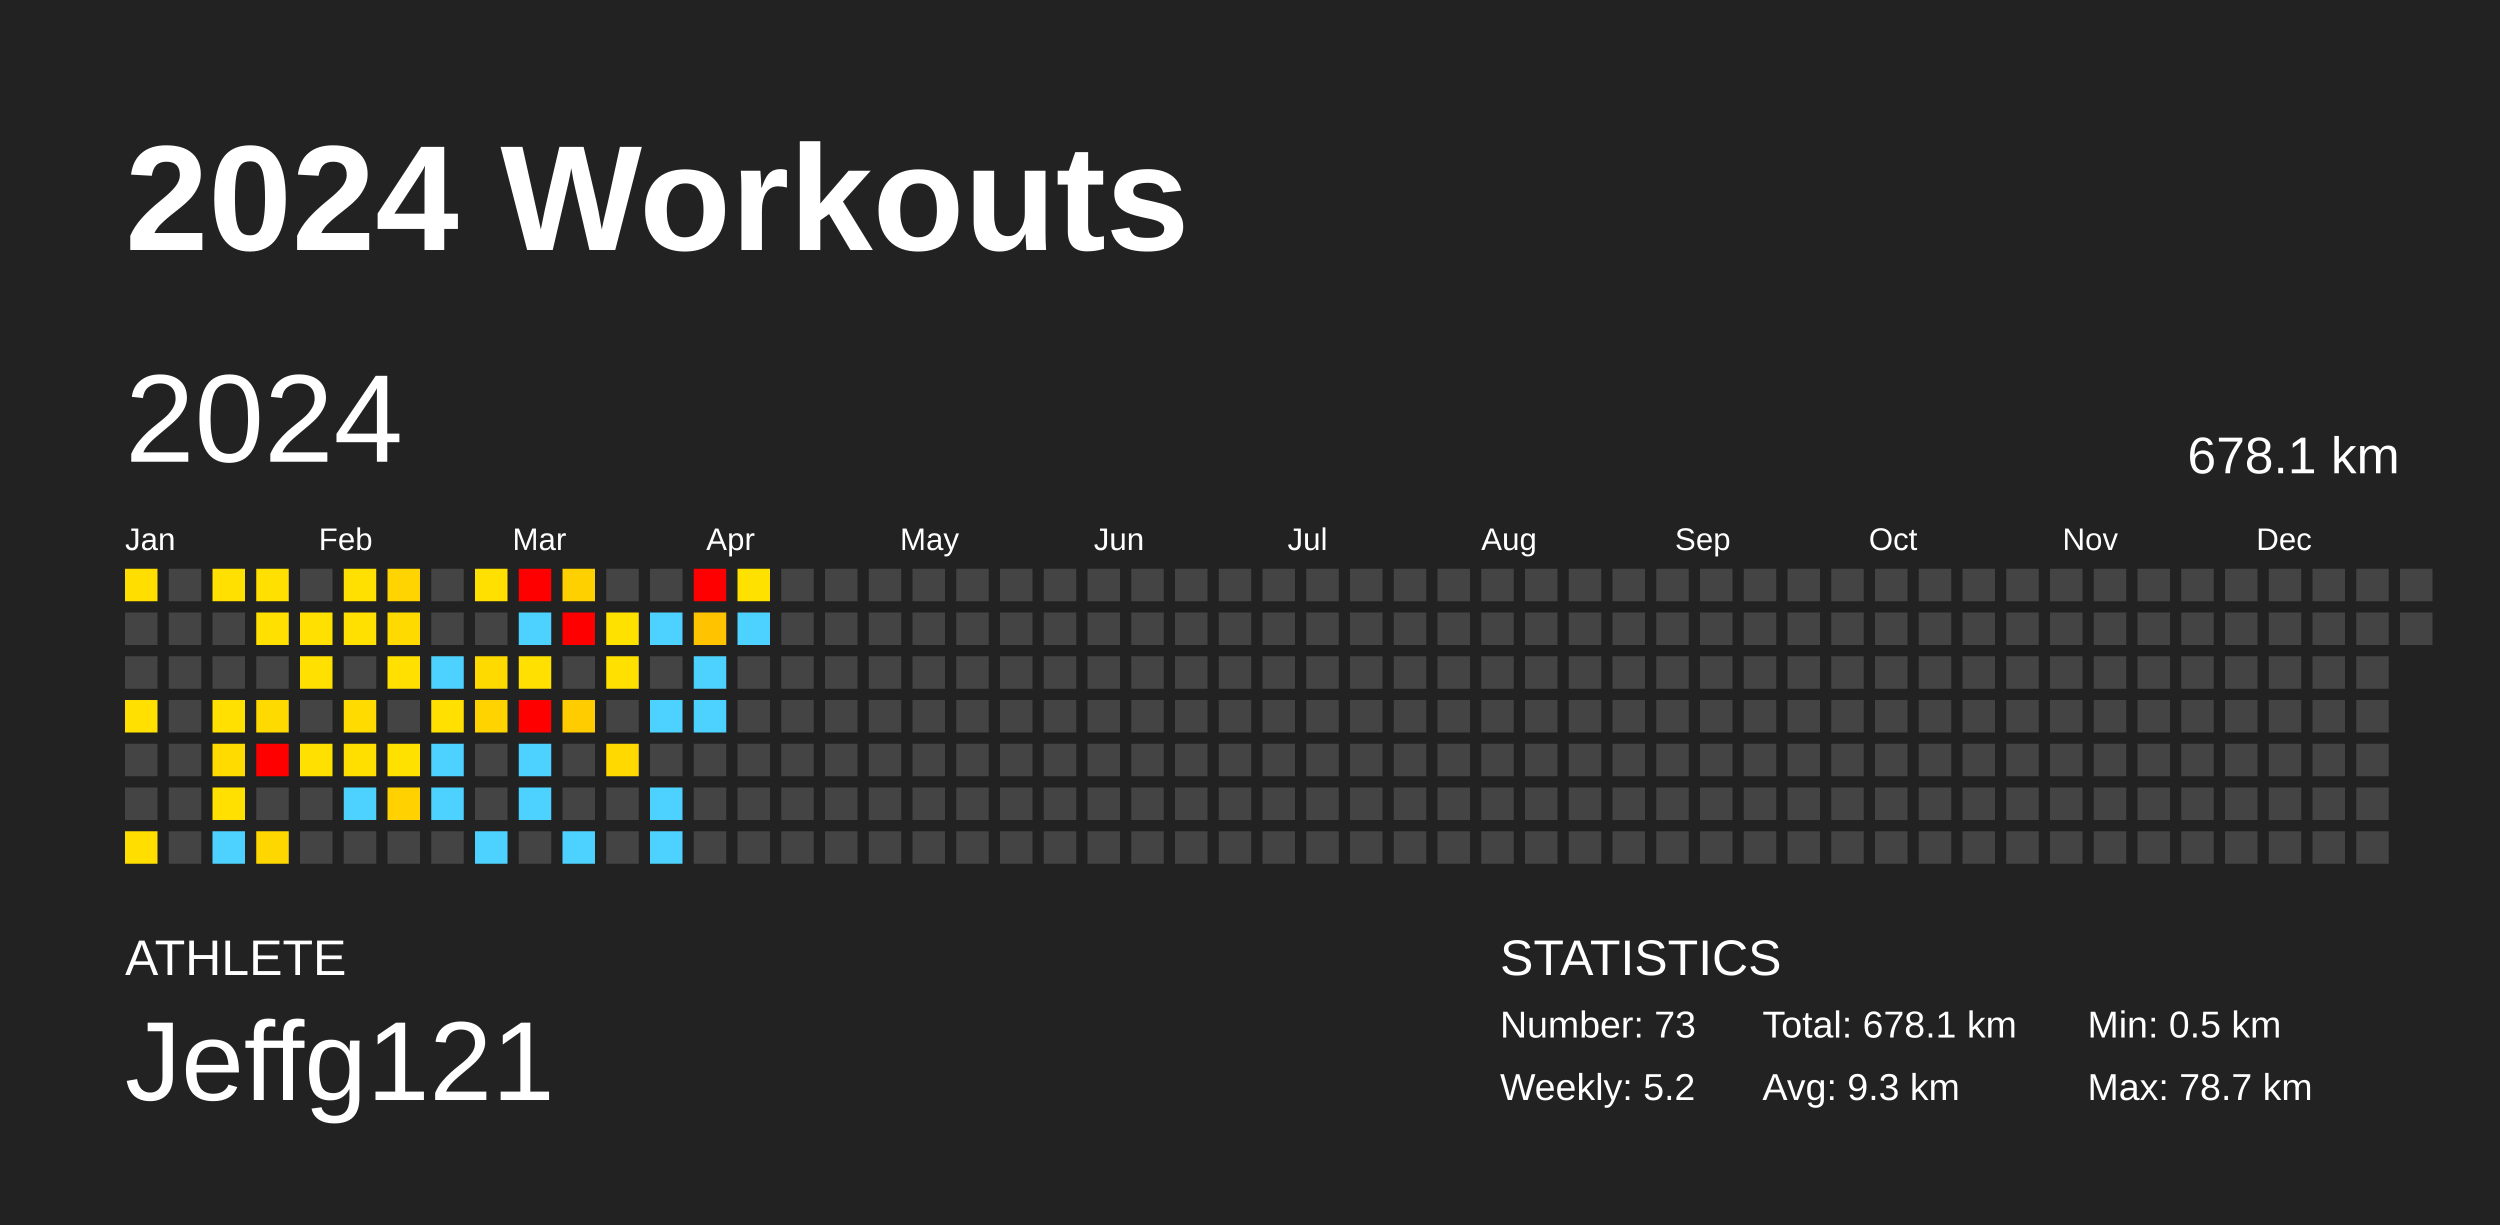
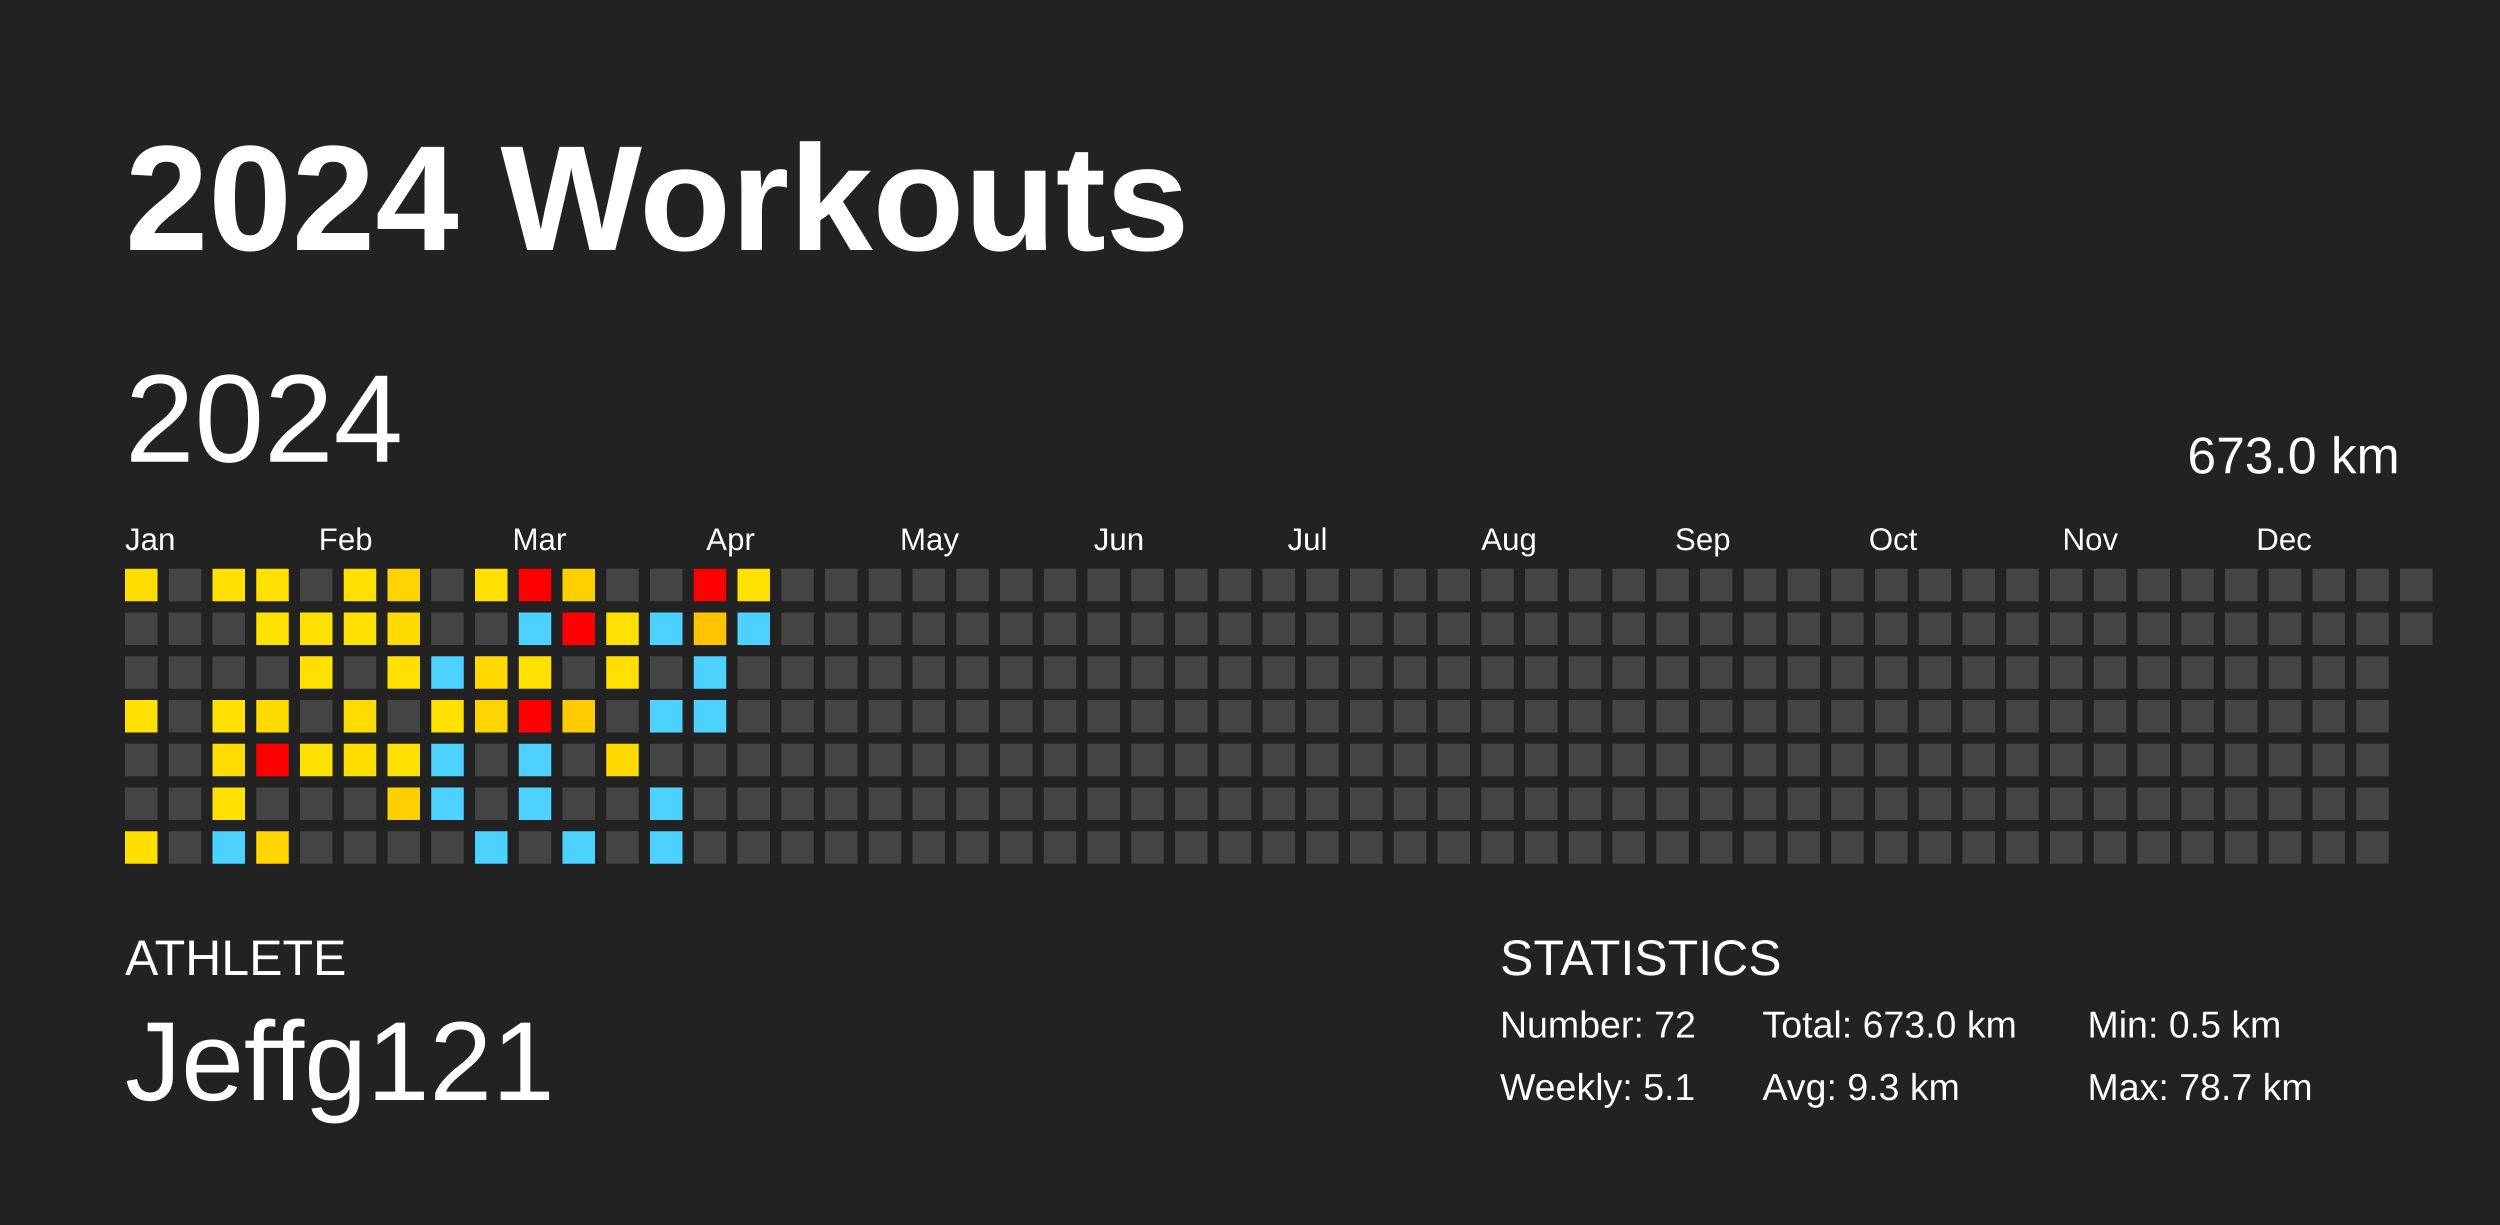
<svg xmlns="http://www.w3.org/2000/svg" baseProfile="full" height="98mm" version="1.1" viewBox="0,0,200,98" width="200mm">
  <defs />
  <rect fill="#222222" height="98" width="200" x="0" y="0" />
  <text fill="#FFFFFF" style="font-size:12px; font-family:Arial; font-weight:bold;" x="10" y="20">2024 Workouts</text>
  <text fill="#FFFFFF" style="font-size:4px; font-family:Arial" x="10" y="78">ATHLETE</text>
  <text fill="#FFFFFF" style="font-size:9px; font-family:Arial" x="10" y="88">Jeffg121</text>
  <text fill="#FFFFFF" style="font-size:4px; font-family:Arial" x="120" y="78">STATISTICS</text>
-   <text fill="#FFFFFF" style="font-size:3px; font-family:Arial" x="120" y="83">Number: 73</text>
-   <text fill="#FFFFFF" style="font-size:3px; font-family:Arial" x="120" y="88">Weekly: 5.2</text>
-   <text fill="#FFFFFF" style="font-size:3px; font-family:Arial" x="141" y="83">Total: 678.1 km</text>
+   <text fill="#FFFFFF" style="font-size:3px; font-family:Arial" x="120" y="83">Number: 72</text>
+   <text fill="#FFFFFF" style="font-size:3px; font-family:Arial" x="120" y="88">Weekly: 5.1</text>
+   <text fill="#FFFFFF" style="font-size:3px; font-family:Arial" x="141" y="83">Total: 673.0 km</text>
  <text fill="#FFFFFF" style="font-size:3px; font-family:Arial" x="141" y="88">Avg: 9.3 km</text>
  <text fill="#FFFFFF" style="font-size:3px; font-family:Arial" x="167" y="83">Min: 0.5 km</text>
  <text fill="#FFFFFF" style="font-size:3px; font-family:Arial" x="167" y="88">Max: 78.7 km</text>
  <text dominant-baseline="hanging" fill="#FFFFFF" style="font-size:10.0px; font-family:Arial;" x="10" y="30">2024</text>
-   <text dominant-baseline="hanging" fill="#FFFFFF" style="font-size:4.125px; font-family:Arial;" x="175" y="35">678.1 km</text>
+   <text dominant-baseline="hanging" fill="#FFFFFF" style="font-size:4.125px; font-family:Arial;" x="175" y="35">673.0 km</text>
  <text fill="#FFFFFF" style="font-size:2.5px; font-family:Arial" x="10.0" y="44">Jan</text>
  <text fill="#FFFFFF" style="font-size:2.5px; font-family:Arial" x="25.5" y="44">Feb</text>
  <text fill="#FFFFFF" style="font-size:2.5px; font-family:Arial" x="41.0" y="44">Mar</text>
  <text fill="#FFFFFF" style="font-size:2.5px; font-family:Arial" x="56.5" y="44">Apr</text>
  <text fill="#FFFFFF" style="font-size:2.5px; font-family:Arial" x="72.0" y="44">May</text>
  <text fill="#FFFFFF" style="font-size:2.5px; font-family:Arial" x="87.5" y="44">Jun</text>
  <text fill="#FFFFFF" style="font-size:2.5px; font-family:Arial" x="103.0" y="44">Jul</text>
  <text fill="#FFFFFF" style="font-size:2.5px; font-family:Arial" x="118.5" y="44">Aug</text>
  <text fill="#FFFFFF" style="font-size:2.5px; font-family:Arial" x="134.0" y="44">Sep</text>
  <text fill="#FFFFFF" style="font-size:2.5px; font-family:Arial" x="149.5" y="44">Oct</text>
  <text fill="#FFFFFF" style="font-size:2.5px; font-family:Arial" x="165.0" y="44">Nov</text>
  <text fill="#FFFFFF" style="font-size:2.5px; font-family:Arial" x="180.5" y="44">Dec</text>
  <rect fill="#ffde00" height="2.6" width="2.6" x="10.0" y="45.5" />
  <rect fill="#444444" height="2.6" width="2.6" x="10.0" y="49.0" />
  <rect fill="#444444" height="2.6" width="2.6" x="10.0" y="52.5" />
  <rect fill="#ffe000" height="2.6" width="2.6" x="10.0" y="56.0" />
  <rect fill="#444444" height="2.6" width="2.6" x="10.0" y="59.5" />
  <rect fill="#444444" height="2.6" width="2.6" x="10.0" y="63.0" />
-   <rect fill="#ffde00" height="2.6" width="2.6" x="10.0" y="66.5" />
+   <rect fill="#ffdf00" height="2.6" width="2.6" x="10.0" y="66.5" />
  <rect fill="#444444" height="2.6" width="2.6" x="13.5" y="45.5" />
  <rect fill="#444444" height="2.6" width="2.6" x="13.5" y="49.0" />
  <rect fill="#444444" height="2.6" width="2.6" x="13.5" y="52.5" />
  <rect fill="#444444" height="2.6" width="2.6" x="13.5" y="56.0" />
  <rect fill="#444444" height="2.6" width="2.6" x="13.5" y="59.5" />
  <rect fill="#444444" height="2.6" width="2.6" x="13.5" y="63.0" />
  <rect fill="#444444" height="2.6" width="2.6" x="13.5" y="66.5" />
  <rect fill="#ffe000" height="2.6" width="2.6" x="17.0" y="45.5" />
  <rect fill="#444444" height="2.6" width="2.6" x="17.0" y="49.0" />
  <rect fill="#444444" height="2.6" width="2.6" x="17.0" y="52.5" />
  <rect fill="#ffe000" height="2.6" width="2.6" x="17.0" y="56.0" />
-   <rect fill="#ffdb00" height="2.6" width="2.6" x="17.0" y="59.5" />
+   <rect fill="#ffdc00" height="2.6" width="2.6" x="17.0" y="59.5" />
  <rect fill="#ffe000" height="2.6" width="2.6" x="17.0" y="63.0" />
  <rect fill="#4dd2ff" height="2.6" width="2.6" x="17.0" y="66.5" />
  <rect fill="#ffe000" height="2.6" width="2.6" x="20.5" y="45.5" />
  <rect fill="#ffe000" height="2.6" width="2.6" x="20.5" y="49.0" />
  <rect fill="#444444" height="2.6" width="2.6" x="20.5" y="52.5" />
  <rect fill="#ffda00" height="2.6" width="2.6" x="20.5" y="56.0" />
  <rect fill="red" height="2.6" width="2.6" x="20.5" y="59.5" />
  <rect fill="#444444" height="2.6" width="2.6" x="20.5" y="63.0" />
-   <rect fill="#ffd700" height="2.6" width="2.6" x="20.5" y="66.5" />
+   <rect fill="#ffd600" height="2.6" width="2.6" x="20.5" y="66.5" />
  <rect fill="#444444" height="2.6" width="2.6" x="24.0" y="45.5" />
  <rect fill="#ffe000" height="2.6" width="2.6" x="24.0" y="49.0" />
  <rect fill="#ffe000" height="2.6" width="2.6" x="24.0" y="52.5" />
  <rect fill="#444444" height="2.6" width="2.6" x="24.0" y="56.0" />
  <rect fill="#ffe000" height="2.6" width="2.6" x="24.0" y="59.5" />
  <rect fill="#444444" height="2.6" width="2.6" x="24.0" y="63.0" />
  <rect fill="#444444" height="2.6" width="2.6" x="24.0" y="66.5" />
  <rect fill="#ffe000" height="2.6" width="2.6" x="27.5" y="45.5" />
  <rect fill="#ffe000" height="2.6" width="2.6" x="27.5" y="49.0" />
  <rect fill="#444444" height="2.6" width="2.6" x="27.5" y="52.5" />
  <rect fill="#ffdb00" height="2.6" width="2.6" x="27.5" y="56.0" />
  <rect fill="#ffdf00" height="2.6" width="2.6" x="27.5" y="59.5" />
-   <rect fill="#4dd2ff" height="2.6" width="2.6" x="27.5" y="63.0" />
+   <rect fill="#444444" height="2.6" width="2.6" x="27.5" y="63.0" />
  <rect fill="#444444" height="2.6" width="2.6" x="27.5" y="66.5" />
  <rect fill="#ffd400" height="2.6" width="2.6" x="31.0" y="45.5" />
  <rect fill="#ffda00" height="2.6" width="2.6" x="31.0" y="49.0" />
  <rect fill="#ffe000" height="2.6" width="2.6" x="31.0" y="52.5" />
  <rect fill="#444444" height="2.6" width="2.6" x="31.0" y="56.0" />
-   <rect fill="#ffe100" height="2.6" width="2.6" x="31.0" y="59.5" />
-   <rect fill="#ffd100" height="2.6" width="2.6" x="31.0" y="63.0" />
+   <rect fill="#ffe000" height="2.6" width="2.6" x="31.0" y="59.5" />
+   <rect fill="#ffd000" height="2.6" width="2.6" x="31.0" y="63.0" />
  <rect fill="#444444" height="2.6" width="2.6" x="31.0" y="66.5" />
  <rect fill="#444444" height="2.6" width="2.6" x="34.5" y="45.5" />
  <rect fill="#444444" height="2.6" width="2.6" x="34.5" y="49.0" />
  <rect fill="#4dd2ff" height="2.6" width="2.6" x="34.5" y="52.5" />
  <rect fill="#ffe000" height="2.6" width="2.6" x="34.5" y="56.0" />
  <rect fill="#4dd2ff" height="2.6" width="2.6" x="34.5" y="59.5" />
  <rect fill="#4dd2ff" height="2.6" width="2.6" x="34.5" y="63.0" />
  <rect fill="#444444" height="2.6" width="2.6" x="34.5" y="66.5" />
  <rect fill="#ffe000" height="2.6" width="2.6" x="38.0" y="45.5" />
  <rect fill="#444444" height="2.6" width="2.6" x="38.0" y="49.0" />
-   <rect fill="#ffda00" height="2.6" width="2.6" x="38.0" y="52.5" />
+   <rect fill="#ffd900" height="2.6" width="2.6" x="38.0" y="52.5" />
  <rect fill="#ffd300" height="2.6" width="2.6" x="38.0" y="56.0" />
  <rect fill="#444444" height="2.6" width="2.6" x="38.0" y="59.5" />
  <rect fill="#444444" height="2.6" width="2.6" x="38.0" y="63.0" />
  <rect fill="#4dd2ff" height="2.6" width="2.6" x="38.0" y="66.5" />
  <rect fill="red" height="2.6" width="2.6" x="41.5" y="45.5" />
  <rect fill="#4dd2ff" height="2.6" width="2.6" x="41.5" y="49.0" />
  <rect fill="#ffe000" height="2.6" width="2.6" x="41.5" y="52.5" />
  <rect fill="red" height="2.6" width="2.6" x="41.5" y="56.0" />
  <rect fill="#4dd2ff" height="2.6" width="2.6" x="41.5" y="59.5" />
  <rect fill="#4dd2ff" height="2.6" width="2.6" x="41.5" y="63.0" />
  <rect fill="#444444" height="2.6" width="2.6" x="41.5" y="66.5" />
  <rect fill="#ffd000" height="2.6" width="2.6" x="45.0" y="45.5" />
  <rect fill="red" height="2.6" width="2.6" x="45.0" y="49.0" />
  <rect fill="#444444" height="2.6" width="2.6" x="45.0" y="52.5" />
-   <rect fill="#ffcc00" height="2.6" width="2.6" x="45.0" y="56.0" />
+   <rect fill="#ffcb00" height="2.6" width="2.6" x="45.0" y="56.0" />
  <rect fill="#444444" height="2.6" width="2.6" x="45.0" y="59.5" />
  <rect fill="#444444" height="2.6" width="2.6" x="45.0" y="63.0" />
  <rect fill="#4dd2ff" height="2.6" width="2.6" x="45.0" y="66.5" />
  <rect fill="#444444" height="2.6" width="2.6" x="48.5" y="45.5" />
-   <rect fill="#ffe100" height="2.6" width="2.6" x="48.5" y="49.0" />
+   <rect fill="#ffe000" height="2.6" width="2.6" x="48.5" y="49.0" />
  <rect fill="#ffe000" height="2.6" width="2.6" x="48.5" y="52.5" />
  <rect fill="#444444" height="2.6" width="2.6" x="48.5" y="56.0" />
  <rect fill="#ffd900" height="2.6" width="2.6" x="48.5" y="59.5" />
  <rect fill="#444444" height="2.6" width="2.6" x="48.5" y="63.0" />
  <rect fill="#444444" height="2.6" width="2.6" x="48.5" y="66.5" />
  <rect fill="#444444" height="2.6" width="2.6" x="52.0" y="45.5" />
  <rect fill="#4dd2ff" height="2.6" width="2.6" x="52.0" y="49.0" />
  <rect fill="#444444" height="2.6" width="2.6" x="52.0" y="52.5" />
  <rect fill="#4dd2ff" height="2.6" width="2.6" x="52.0" y="56.0" />
  <rect fill="#444444" height="2.6" width="2.6" x="52.0" y="59.5" />
  <rect fill="#4dd2ff" height="2.6" width="2.6" x="52.0" y="63.0" />
  <rect fill="#4dd2ff" height="2.6" width="2.6" x="52.0" y="66.5" />
  <rect fill="red" height="2.6" width="2.6" x="55.5" y="45.5" />
  <rect fill="#ffc300" height="2.6" width="2.6" x="55.5" y="49.0" />
  <rect fill="#4dd2ff" height="2.6" width="2.6" x="55.5" y="52.5" />
  <rect fill="#4dd2ff" height="2.6" width="2.6" x="55.5" y="56.0" />
  <rect fill="#444444" height="2.6" width="2.6" x="55.5" y="59.5" />
  <rect fill="#444444" height="2.6" width="2.6" x="55.5" y="63.0" />
  <rect fill="#444444" height="2.6" width="2.6" x="55.5" y="66.5" />
  <rect fill="#ffe100" height="2.6" width="2.6" x="59.0" y="45.5" />
  <rect fill="#4dd2ff" height="2.6" width="2.6" x="59.0" y="49.0" />
  <rect fill="#444444" height="2.6" width="2.6" x="59.0" y="52.5" />
  <rect fill="#444444" height="2.6" width="2.6" x="59.0" y="56.0" />
  <rect fill="#444444" height="2.6" width="2.6" x="59.0" y="59.5" />
  <rect fill="#444444" height="2.6" width="2.6" x="59.0" y="63.0" />
  <rect fill="#444444" height="2.6" width="2.6" x="59.0" y="66.5" />
  <rect fill="#444444" height="2.6" width="2.6" x="62.5" y="45.5" />
  <rect fill="#444444" height="2.6" width="2.6" x="62.5" y="49.0" />
  <rect fill="#444444" height="2.6" width="2.6" x="62.5" y="52.5" />
  <rect fill="#444444" height="2.6" width="2.6" x="62.5" y="56.0" />
  <rect fill="#444444" height="2.6" width="2.6" x="62.5" y="59.5" />
  <rect fill="#444444" height="2.6" width="2.6" x="62.5" y="63.0" />
  <rect fill="#444444" height="2.6" width="2.6" x="62.5" y="66.5" />
  <rect fill="#444444" height="2.6" width="2.6" x="66.0" y="45.5" />
  <rect fill="#444444" height="2.6" width="2.6" x="66.0" y="49.0" />
  <rect fill="#444444" height="2.6" width="2.6" x="66.0" y="52.5" />
  <rect fill="#444444" height="2.6" width="2.6" x="66.0" y="56.0" />
  <rect fill="#444444" height="2.6" width="2.6" x="66.0" y="59.5" />
  <rect fill="#444444" height="2.6" width="2.6" x="66.0" y="63.0" />
  <rect fill="#444444" height="2.6" width="2.6" x="66.0" y="66.5" />
  <rect fill="#444444" height="2.6" width="2.6" x="69.5" y="45.5" />
  <rect fill="#444444" height="2.6" width="2.6" x="69.5" y="49.0" />
  <rect fill="#444444" height="2.6" width="2.6" x="69.5" y="52.5" />
  <rect fill="#444444" height="2.6" width="2.6" x="69.5" y="56.0" />
  <rect fill="#444444" height="2.6" width="2.6" x="69.5" y="59.5" />
  <rect fill="#444444" height="2.6" width="2.6" x="69.5" y="63.0" />
  <rect fill="#444444" height="2.6" width="2.6" x="69.5" y="66.5" />
  <rect fill="#444444" height="2.6" width="2.6" x="73.0" y="45.5" />
  <rect fill="#444444" height="2.6" width="2.6" x="73.0" y="49.0" />
  <rect fill="#444444" height="2.6" width="2.6" x="73.0" y="52.5" />
  <rect fill="#444444" height="2.6" width="2.6" x="73.0" y="56.0" />
  <rect fill="#444444" height="2.6" width="2.6" x="73.0" y="59.5" />
  <rect fill="#444444" height="2.6" width="2.6" x="73.0" y="63.0" />
  <rect fill="#444444" height="2.6" width="2.6" x="73.0" y="66.5" />
  <rect fill="#444444" height="2.6" width="2.6" x="76.5" y="45.5" />
  <rect fill="#444444" height="2.6" width="2.6" x="76.5" y="49.0" />
  <rect fill="#444444" height="2.6" width="2.6" x="76.5" y="52.5" />
  <rect fill="#444444" height="2.6" width="2.6" x="76.5" y="56.0" />
  <rect fill="#444444" height="2.6" width="2.6" x="76.5" y="59.5" />
  <rect fill="#444444" height="2.6" width="2.6" x="76.5" y="63.0" />
  <rect fill="#444444" height="2.6" width="2.6" x="76.5" y="66.5" />
  <rect fill="#444444" height="2.6" width="2.6" x="80.0" y="45.5" />
  <rect fill="#444444" height="2.6" width="2.6" x="80.0" y="49.0" />
  <rect fill="#444444" height="2.6" width="2.6" x="80.0" y="52.5" />
  <rect fill="#444444" height="2.6" width="2.6" x="80.0" y="56.0" />
  <rect fill="#444444" height="2.6" width="2.6" x="80.0" y="59.5" />
  <rect fill="#444444" height="2.6" width="2.6" x="80.0" y="63.0" />
  <rect fill="#444444" height="2.6" width="2.6" x="80.0" y="66.5" />
  <rect fill="#444444" height="2.6" width="2.6" x="83.5" y="45.5" />
  <rect fill="#444444" height="2.6" width="2.6" x="83.5" y="49.0" />
  <rect fill="#444444" height="2.6" width="2.6" x="83.5" y="52.5" />
  <rect fill="#444444" height="2.6" width="2.6" x="83.5" y="56.0" />
  <rect fill="#444444" height="2.6" width="2.6" x="83.5" y="59.5" />
  <rect fill="#444444" height="2.6" width="2.6" x="83.5" y="63.0" />
  <rect fill="#444444" height="2.6" width="2.6" x="83.5" y="66.5" />
  <rect fill="#444444" height="2.6" width="2.6" x="87.0" y="45.5" />
  <rect fill="#444444" height="2.6" width="2.6" x="87.0" y="49.0" />
  <rect fill="#444444" height="2.6" width="2.6" x="87.0" y="52.5" />
  <rect fill="#444444" height="2.6" width="2.6" x="87.0" y="56.0" />
  <rect fill="#444444" height="2.6" width="2.6" x="87.0" y="59.5" />
  <rect fill="#444444" height="2.6" width="2.6" x="87.0" y="63.0" />
  <rect fill="#444444" height="2.6" width="2.6" x="87.0" y="66.5" />
  <rect fill="#444444" height="2.6" width="2.6" x="90.5" y="45.5" />
  <rect fill="#444444" height="2.6" width="2.6" x="90.5" y="49.0" />
  <rect fill="#444444" height="2.6" width="2.6" x="90.5" y="52.5" />
  <rect fill="#444444" height="2.6" width="2.6" x="90.5" y="56.0" />
  <rect fill="#444444" height="2.6" width="2.6" x="90.5" y="59.5" />
  <rect fill="#444444" height="2.6" width="2.6" x="90.5" y="63.0" />
  <rect fill="#444444" height="2.6" width="2.6" x="90.5" y="66.5" />
  <rect fill="#444444" height="2.6" width="2.6" x="94.0" y="45.5" />
  <rect fill="#444444" height="2.6" width="2.6" x="94.0" y="49.0" />
  <rect fill="#444444" height="2.6" width="2.6" x="94.0" y="52.5" />
  <rect fill="#444444" height="2.6" width="2.6" x="94.0" y="56.0" />
  <rect fill="#444444" height="2.6" width="2.6" x="94.0" y="59.5" />
  <rect fill="#444444" height="2.6" width="2.6" x="94.0" y="63.0" />
  <rect fill="#444444" height="2.6" width="2.6" x="94.0" y="66.5" />
  <rect fill="#444444" height="2.6" width="2.6" x="97.5" y="45.5" />
  <rect fill="#444444" height="2.6" width="2.6" x="97.5" y="49.0" />
  <rect fill="#444444" height="2.6" width="2.6" x="97.5" y="52.5" />
  <rect fill="#444444" height="2.6" width="2.6" x="97.5" y="56.0" />
  <rect fill="#444444" height="2.6" width="2.6" x="97.5" y="59.5" />
  <rect fill="#444444" height="2.6" width="2.6" x="97.5" y="63.0" />
  <rect fill="#444444" height="2.6" width="2.6" x="97.5" y="66.5" />
  <rect fill="#444444" height="2.6" width="2.6" x="101.0" y="45.5" />
  <rect fill="#444444" height="2.6" width="2.6" x="101.0" y="49.0" />
  <rect fill="#444444" height="2.6" width="2.6" x="101.0" y="52.5" />
  <rect fill="#444444" height="2.6" width="2.6" x="101.0" y="56.0" />
  <rect fill="#444444" height="2.6" width="2.6" x="101.0" y="59.5" />
  <rect fill="#444444" height="2.6" width="2.6" x="101.0" y="63.0" />
  <rect fill="#444444" height="2.6" width="2.6" x="101.0" y="66.5" />
  <rect fill="#444444" height="2.6" width="2.6" x="104.5" y="45.5" />
  <rect fill="#444444" height="2.6" width="2.6" x="104.5" y="49.0" />
  <rect fill="#444444" height="2.6" width="2.6" x="104.5" y="52.5" />
  <rect fill="#444444" height="2.6" width="2.6" x="104.5" y="56.0" />
  <rect fill="#444444" height="2.6" width="2.6" x="104.5" y="59.5" />
  <rect fill="#444444" height="2.6" width="2.6" x="104.5" y="63.0" />
  <rect fill="#444444" height="2.6" width="2.6" x="104.5" y="66.5" />
  <rect fill="#444444" height="2.6" width="2.6" x="108.0" y="45.5" />
  <rect fill="#444444" height="2.6" width="2.6" x="108.0" y="49.0" />
  <rect fill="#444444" height="2.6" width="2.6" x="108.0" y="52.5" />
  <rect fill="#444444" height="2.6" width="2.6" x="108.0" y="56.0" />
  <rect fill="#444444" height="2.6" width="2.6" x="108.0" y="59.5" />
  <rect fill="#444444" height="2.6" width="2.6" x="108.0" y="63.0" />
  <rect fill="#444444" height="2.6" width="2.6" x="108.0" y="66.5" />
  <rect fill="#444444" height="2.6" width="2.6" x="111.5" y="45.5" />
  <rect fill="#444444" height="2.6" width="2.6" x="111.5" y="49.0" />
  <rect fill="#444444" height="2.6" width="2.6" x="111.5" y="52.5" />
  <rect fill="#444444" height="2.6" width="2.6" x="111.5" y="56.0" />
  <rect fill="#444444" height="2.6" width="2.6" x="111.5" y="59.5" />
  <rect fill="#444444" height="2.6" width="2.6" x="111.5" y="63.0" />
  <rect fill="#444444" height="2.6" width="2.6" x="111.5" y="66.5" />
  <rect fill="#444444" height="2.6" width="2.6" x="115.0" y="45.5" />
  <rect fill="#444444" height="2.6" width="2.6" x="115.0" y="49.0" />
  <rect fill="#444444" height="2.6" width="2.6" x="115.0" y="52.5" />
  <rect fill="#444444" height="2.6" width="2.6" x="115.0" y="56.0" />
  <rect fill="#444444" height="2.6" width="2.6" x="115.0" y="59.5" />
  <rect fill="#444444" height="2.6" width="2.6" x="115.0" y="63.0" />
  <rect fill="#444444" height="2.6" width="2.6" x="115.0" y="66.5" />
  <rect fill="#444444" height="2.6" width="2.6" x="118.5" y="45.5" />
  <rect fill="#444444" height="2.6" width="2.6" x="118.5" y="49.0" />
  <rect fill="#444444" height="2.6" width="2.6" x="118.5" y="52.5" />
  <rect fill="#444444" height="2.6" width="2.6" x="118.5" y="56.0" />
  <rect fill="#444444" height="2.6" width="2.6" x="118.5" y="59.5" />
  <rect fill="#444444" height="2.6" width="2.6" x="118.5" y="63.0" />
  <rect fill="#444444" height="2.6" width="2.6" x="118.5" y="66.5" />
  <rect fill="#444444" height="2.6" width="2.6" x="122.0" y="45.5" />
  <rect fill="#444444" height="2.6" width="2.6" x="122.0" y="49.0" />
  <rect fill="#444444" height="2.6" width="2.6" x="122.0" y="52.5" />
  <rect fill="#444444" height="2.6" width="2.6" x="122.0" y="56.0" />
  <rect fill="#444444" height="2.6" width="2.6" x="122.0" y="59.5" />
  <rect fill="#444444" height="2.6" width="2.6" x="122.0" y="63.0" />
  <rect fill="#444444" height="2.6" width="2.6" x="122.0" y="66.5" />
  <rect fill="#444444" height="2.6" width="2.6" x="125.5" y="45.5" />
  <rect fill="#444444" height="2.6" width="2.6" x="125.5" y="49.0" />
  <rect fill="#444444" height="2.6" width="2.6" x="125.5" y="52.5" />
  <rect fill="#444444" height="2.6" width="2.6" x="125.5" y="56.0" />
  <rect fill="#444444" height="2.6" width="2.6" x="125.5" y="59.5" />
  <rect fill="#444444" height="2.6" width="2.6" x="125.5" y="63.0" />
  <rect fill="#444444" height="2.6" width="2.6" x="125.5" y="66.5" />
  <rect fill="#444444" height="2.6" width="2.6" x="129.0" y="45.5" />
  <rect fill="#444444" height="2.6" width="2.6" x="129.0" y="49.0" />
  <rect fill="#444444" height="2.6" width="2.6" x="129.0" y="52.5" />
  <rect fill="#444444" height="2.6" width="2.6" x="129.0" y="56.0" />
  <rect fill="#444444" height="2.6" width="2.6" x="129.0" y="59.5" />
  <rect fill="#444444" height="2.6" width="2.6" x="129.0" y="63.0" />
  <rect fill="#444444" height="2.6" width="2.6" x="129.0" y="66.5" />
  <rect fill="#444444" height="2.6" width="2.6" x="132.5" y="45.5" />
  <rect fill="#444444" height="2.6" width="2.6" x="132.5" y="49.0" />
  <rect fill="#444444" height="2.6" width="2.6" x="132.5" y="52.5" />
  <rect fill="#444444" height="2.6" width="2.6" x="132.5" y="56.0" />
  <rect fill="#444444" height="2.6" width="2.6" x="132.5" y="59.5" />
  <rect fill="#444444" height="2.6" width="2.6" x="132.5" y="63.0" />
  <rect fill="#444444" height="2.6" width="2.6" x="132.5" y="66.5" />
  <rect fill="#444444" height="2.6" width="2.6" x="136.0" y="45.5" />
  <rect fill="#444444" height="2.6" width="2.6" x="136.0" y="49.0" />
  <rect fill="#444444" height="2.6" width="2.6" x="136.0" y="52.5" />
  <rect fill="#444444" height="2.6" width="2.6" x="136.0" y="56.0" />
  <rect fill="#444444" height="2.6" width="2.6" x="136.0" y="59.5" />
  <rect fill="#444444" height="2.6" width="2.6" x="136.0" y="63.0" />
  <rect fill="#444444" height="2.6" width="2.6" x="136.0" y="66.5" />
  <rect fill="#444444" height="2.6" width="2.6" x="139.5" y="45.5" />
  <rect fill="#444444" height="2.6" width="2.6" x="139.5" y="49.0" />
  <rect fill="#444444" height="2.6" width="2.6" x="139.5" y="52.5" />
  <rect fill="#444444" height="2.6" width="2.6" x="139.5" y="56.0" />
  <rect fill="#444444" height="2.6" width="2.6" x="139.5" y="59.5" />
  <rect fill="#444444" height="2.6" width="2.6" x="139.5" y="63.0" />
  <rect fill="#444444" height="2.6" width="2.6" x="139.5" y="66.5" />
  <rect fill="#444444" height="2.6" width="2.6" x="143.0" y="45.5" />
  <rect fill="#444444" height="2.6" width="2.6" x="143.0" y="49.0" />
  <rect fill="#444444" height="2.6" width="2.6" x="143.0" y="52.5" />
  <rect fill="#444444" height="2.6" width="2.6" x="143.0" y="56.0" />
  <rect fill="#444444" height="2.6" width="2.6" x="143.0" y="59.5" />
  <rect fill="#444444" height="2.6" width="2.6" x="143.0" y="63.0" />
  <rect fill="#444444" height="2.6" width="2.6" x="143.0" y="66.5" />
  <rect fill="#444444" height="2.6" width="2.6" x="146.5" y="45.5" />
  <rect fill="#444444" height="2.6" width="2.6" x="146.5" y="49.0" />
  <rect fill="#444444" height="2.6" width="2.6" x="146.5" y="52.5" />
  <rect fill="#444444" height="2.6" width="2.6" x="146.5" y="56.0" />
  <rect fill="#444444" height="2.6" width="2.6" x="146.5" y="59.5" />
  <rect fill="#444444" height="2.6" width="2.6" x="146.5" y="63.0" />
  <rect fill="#444444" height="2.6" width="2.6" x="146.5" y="66.5" />
  <rect fill="#444444" height="2.6" width="2.6" x="150.0" y="45.5" />
  <rect fill="#444444" height="2.6" width="2.6" x="150.0" y="49.0" />
  <rect fill="#444444" height="2.6" width="2.6" x="150.0" y="52.5" />
  <rect fill="#444444" height="2.6" width="2.6" x="150.0" y="56.0" />
  <rect fill="#444444" height="2.6" width="2.6" x="150.0" y="59.5" />
  <rect fill="#444444" height="2.6" width="2.6" x="150.0" y="63.0" />
  <rect fill="#444444" height="2.6" width="2.6" x="150.0" y="66.5" />
  <rect fill="#444444" height="2.6" width="2.6" x="153.5" y="45.5" />
  <rect fill="#444444" height="2.6" width="2.6" x="153.5" y="49.0" />
  <rect fill="#444444" height="2.6" width="2.6" x="153.5" y="52.5" />
  <rect fill="#444444" height="2.6" width="2.6" x="153.5" y="56.0" />
  <rect fill="#444444" height="2.6" width="2.6" x="153.5" y="59.5" />
  <rect fill="#444444" height="2.6" width="2.6" x="153.5" y="63.0" />
  <rect fill="#444444" height="2.6" width="2.6" x="153.5" y="66.5" />
  <rect fill="#444444" height="2.6" width="2.6" x="157.0" y="45.5" />
  <rect fill="#444444" height="2.6" width="2.6" x="157.0" y="49.0" />
  <rect fill="#444444" height="2.6" width="2.6" x="157.0" y="52.5" />
  <rect fill="#444444" height="2.6" width="2.6" x="157.0" y="56.0" />
  <rect fill="#444444" height="2.6" width="2.6" x="157.0" y="59.5" />
  <rect fill="#444444" height="2.6" width="2.6" x="157.0" y="63.0" />
  <rect fill="#444444" height="2.6" width="2.6" x="157.0" y="66.5" />
  <rect fill="#444444" height="2.6" width="2.6" x="160.5" y="45.5" />
  <rect fill="#444444" height="2.6" width="2.6" x="160.5" y="49.0" />
  <rect fill="#444444" height="2.6" width="2.6" x="160.5" y="52.5" />
  <rect fill="#444444" height="2.6" width="2.6" x="160.5" y="56.0" />
  <rect fill="#444444" height="2.6" width="2.6" x="160.5" y="59.5" />
  <rect fill="#444444" height="2.6" width="2.6" x="160.5" y="63.0" />
  <rect fill="#444444" height="2.6" width="2.6" x="160.5" y="66.5" />
  <rect fill="#444444" height="2.6" width="2.6" x="164.0" y="45.5" />
  <rect fill="#444444" height="2.6" width="2.6" x="164.0" y="49.0" />
  <rect fill="#444444" height="2.6" width="2.6" x="164.0" y="52.5" />
  <rect fill="#444444" height="2.6" width="2.6" x="164.0" y="56.0" />
  <rect fill="#444444" height="2.6" width="2.6" x="164.0" y="59.5" />
  <rect fill="#444444" height="2.6" width="2.6" x="164.0" y="63.0" />
  <rect fill="#444444" height="2.6" width="2.6" x="164.0" y="66.5" />
  <rect fill="#444444" height="2.6" width="2.6" x="167.5" y="45.5" />
  <rect fill="#444444" height="2.6" width="2.6" x="167.5" y="49.0" />
  <rect fill="#444444" height="2.6" width="2.6" x="167.5" y="52.5" />
  <rect fill="#444444" height="2.6" width="2.6" x="167.5" y="56.0" />
  <rect fill="#444444" height="2.6" width="2.6" x="167.5" y="59.5" />
  <rect fill="#444444" height="2.6" width="2.6" x="167.5" y="63.0" />
  <rect fill="#444444" height="2.6" width="2.6" x="167.5" y="66.5" />
  <rect fill="#444444" height="2.6" width="2.6" x="171.0" y="45.5" />
  <rect fill="#444444" height="2.6" width="2.6" x="171.0" y="49.0" />
  <rect fill="#444444" height="2.6" width="2.6" x="171.0" y="52.5" />
  <rect fill="#444444" height="2.6" width="2.6" x="171.0" y="56.0" />
  <rect fill="#444444" height="2.6" width="2.6" x="171.0" y="59.5" />
  <rect fill="#444444" height="2.6" width="2.6" x="171.0" y="63.0" />
  <rect fill="#444444" height="2.6" width="2.6" x="171.0" y="66.5" />
  <rect fill="#444444" height="2.6" width="2.6" x="174.5" y="45.5" />
  <rect fill="#444444" height="2.6" width="2.6" x="174.5" y="49.0" />
  <rect fill="#444444" height="2.6" width="2.6" x="174.5" y="52.5" />
  <rect fill="#444444" height="2.6" width="2.6" x="174.5" y="56.0" />
  <rect fill="#444444" height="2.6" width="2.6" x="174.5" y="59.5" />
  <rect fill="#444444" height="2.6" width="2.6" x="174.5" y="63.0" />
  <rect fill="#444444" height="2.6" width="2.6" x="174.5" y="66.5" />
  <rect fill="#444444" height="2.6" width="2.6" x="178.0" y="45.5" />
  <rect fill="#444444" height="2.6" width="2.6" x="178.0" y="49.0" />
  <rect fill="#444444" height="2.6" width="2.6" x="178.0" y="52.5" />
  <rect fill="#444444" height="2.6" width="2.6" x="178.0" y="56.0" />
  <rect fill="#444444" height="2.6" width="2.6" x="178.0" y="59.5" />
  <rect fill="#444444" height="2.6" width="2.6" x="178.0" y="63.0" />
  <rect fill="#444444" height="2.6" width="2.6" x="178.0" y="66.5" />
  <rect fill="#444444" height="2.6" width="2.6" x="181.5" y="45.5" />
  <rect fill="#444444" height="2.6" width="2.6" x="181.5" y="49.0" />
  <rect fill="#444444" height="2.6" width="2.6" x="181.5" y="52.5" />
  <rect fill="#444444" height="2.6" width="2.6" x="181.5" y="56.0" />
  <rect fill="#444444" height="2.6" width="2.6" x="181.5" y="59.5" />
  <rect fill="#444444" height="2.6" width="2.6" x="181.5" y="63.0" />
  <rect fill="#444444" height="2.6" width="2.6" x="181.5" y="66.5" />
  <rect fill="#444444" height="2.6" width="2.6" x="185.0" y="45.5" />
  <rect fill="#444444" height="2.6" width="2.6" x="185.0" y="49.0" />
  <rect fill="#444444" height="2.6" width="2.6" x="185.0" y="52.5" />
  <rect fill="#444444" height="2.6" width="2.6" x="185.0" y="56.0" />
  <rect fill="#444444" height="2.6" width="2.6" x="185.0" y="59.5" />
  <rect fill="#444444" height="2.6" width="2.6" x="185.0" y="63.0" />
  <rect fill="#444444" height="2.6" width="2.6" x="185.0" y="66.5" />
  <rect fill="#444444" height="2.6" width="2.6" x="188.5" y="45.5" />
  <rect fill="#444444" height="2.6" width="2.6" x="188.5" y="49.0" />
  <rect fill="#444444" height="2.6" width="2.6" x="188.5" y="52.5" />
  <rect fill="#444444" height="2.6" width="2.6" x="188.5" y="56.0" />
  <rect fill="#444444" height="2.6" width="2.6" x="188.5" y="59.5" />
  <rect fill="#444444" height="2.6" width="2.6" x="188.5" y="63.0" />
  <rect fill="#444444" height="2.6" width="2.6" x="188.5" y="66.5" />
  <rect fill="#444444" height="2.6" width="2.6" x="192.0" y="45.5" />
  <rect fill="#444444" height="2.6" width="2.6" x="192.0" y="49.0" />
</svg>
